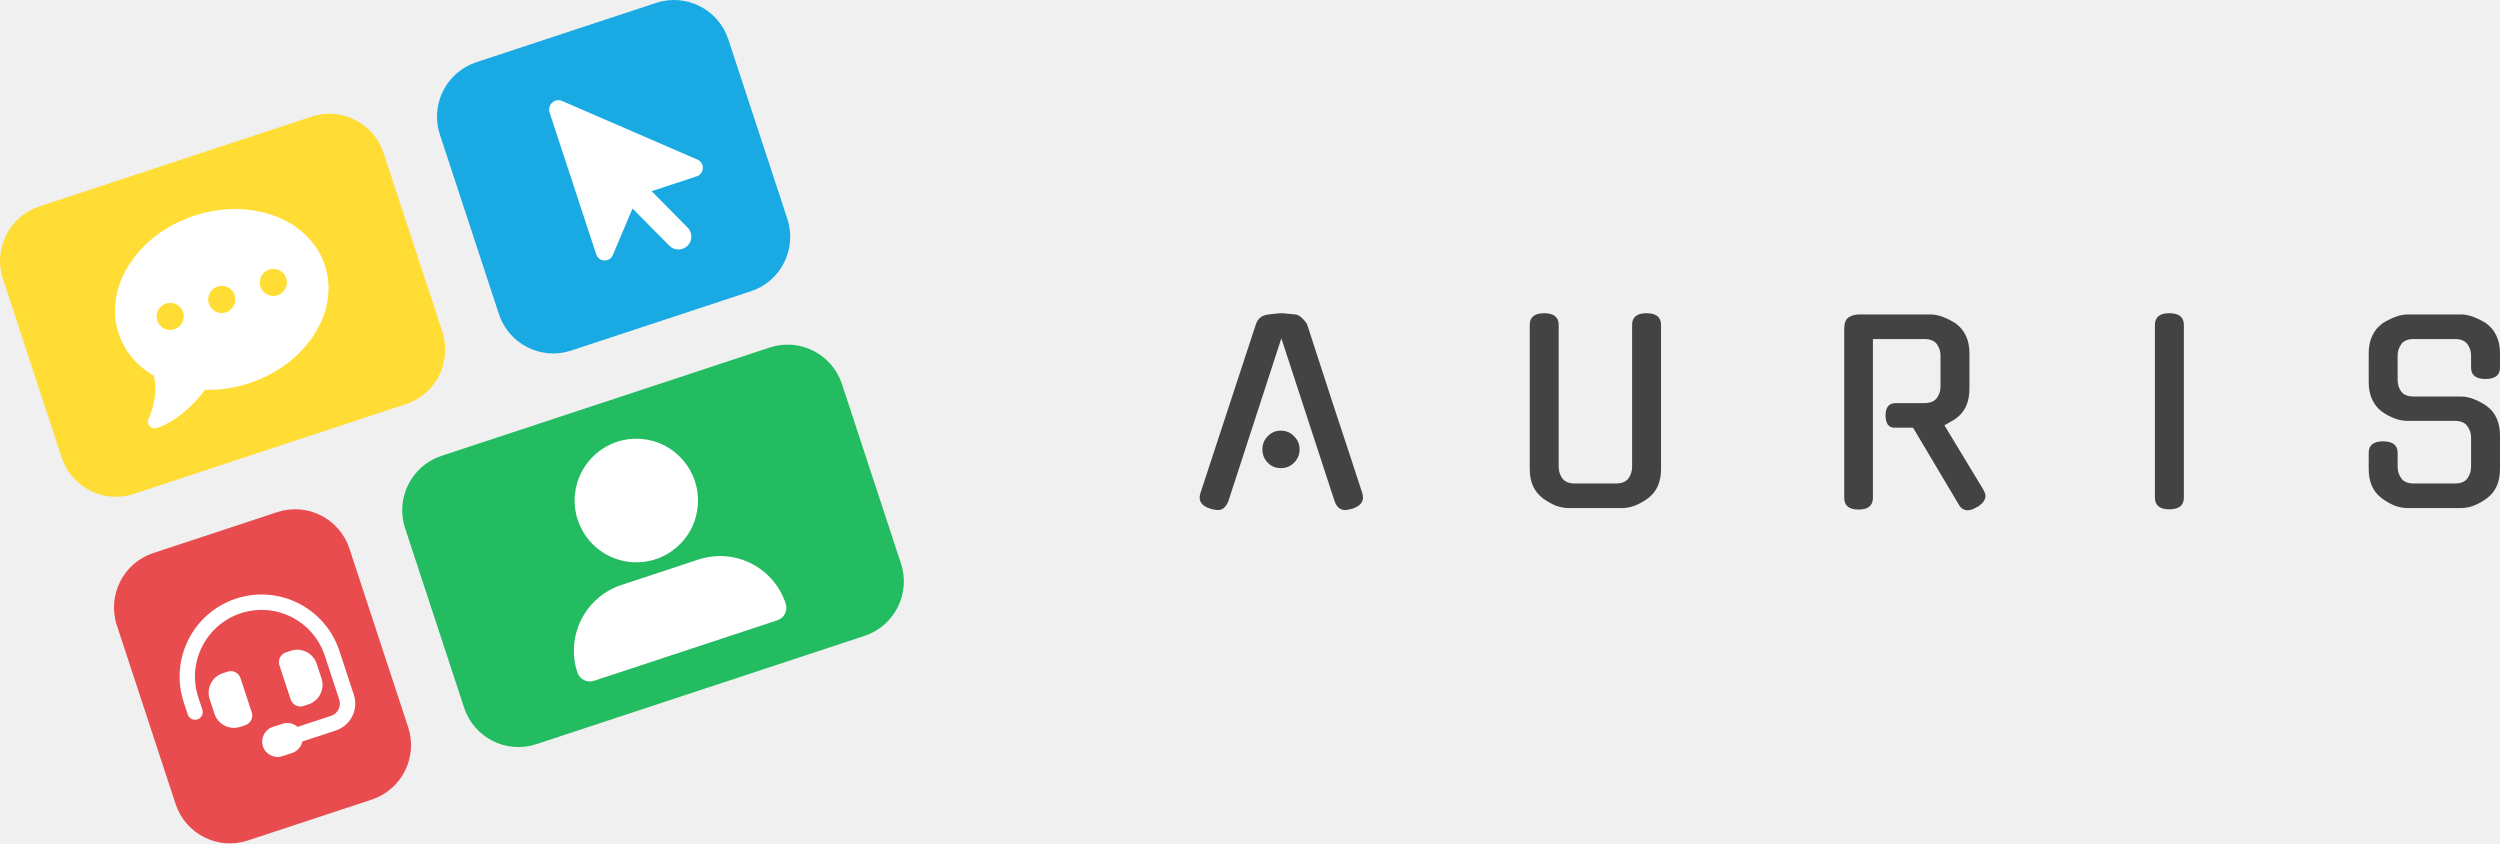
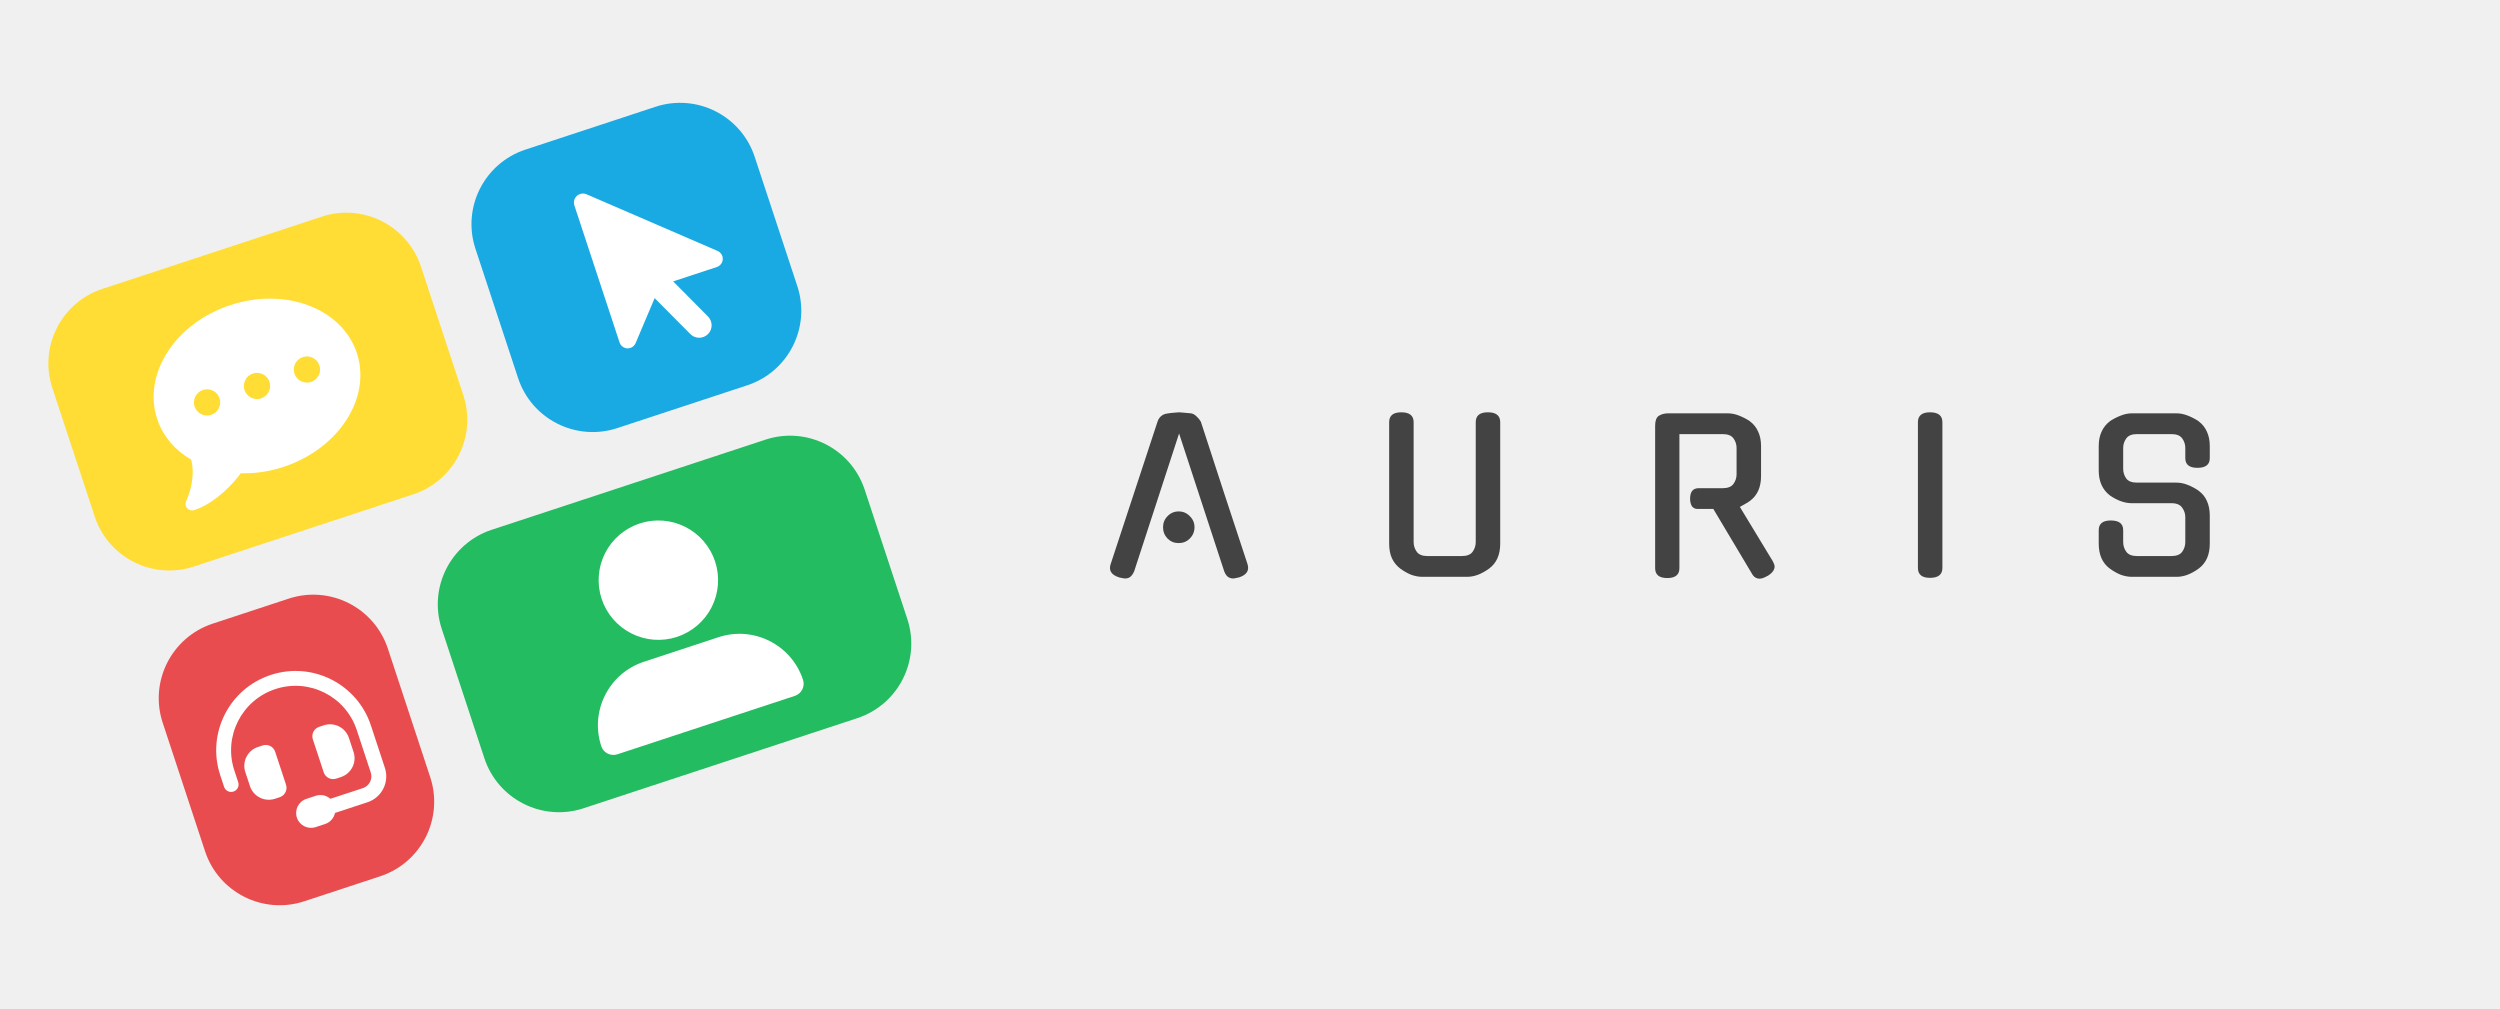
- <svg xmlns="http://www.w3.org/2000/svg" width="166" height="56" viewBox="0 0 166 56" fill="none">
-   <path d="M29.209 8.936C28.553 6.94 29.636 4.788 31.628 4.131L43.564 0.192C45.557 -0.465 47.704 0.62 48.361 2.616L52.28 14.534C52.937 16.53 51.853 18.681 49.861 19.338L37.925 23.277C35.932 23.935 33.785 22.85 33.128 20.854L29.209 8.936Z" fill="#19AAE3" />
-   <path d="M36.491 7.468L39.591 16.894C39.693 17.204 40.026 17.37 40.333 17.269C40.493 17.216 40.625 17.097 40.691 16.939L41.998 13.845L44.444 16.315C44.777 16.651 45.318 16.653 45.652 16.32C45.987 15.986 45.989 15.445 45.657 15.109L43.267 12.694L46.264 11.705C46.574 11.603 46.742 11.268 46.64 10.958C46.588 10.798 46.469 10.668 46.315 10.6L37.326 6.705C37.185 6.644 37.03 6.636 36.886 6.684C36.561 6.791 36.384 7.143 36.491 7.468Z" fill="white" />
-   <path d="M26.898 35.072C26.241 33.075 27.325 30.924 29.317 30.267L51.108 23.076C53.101 22.418 55.248 23.503 55.905 25.499L59.824 37.417C60.48 39.413 59.397 41.564 57.405 42.222L35.614 49.413C33.621 50.071 31.473 48.986 30.817 46.989L26.898 35.072Z" fill="#23BC60" />
-   <path d="M43.534 37.133C44.566 36.792 45.421 36.055 45.91 35.083C46.4 34.111 46.483 32.984 46.143 31.95C45.803 30.916 45.067 30.06 44.097 29.57C43.127 29.08 42.002 28.996 40.97 29.336C39.938 29.677 39.083 30.414 38.594 31.386C38.105 32.358 38.021 33.485 38.361 34.519C38.701 35.553 39.437 36.409 40.407 36.899C41.377 37.389 42.502 37.473 43.534 37.133ZM41.26 38.843C38.852 39.638 37.544 42.236 38.337 44.648C38.488 45.108 38.983 45.356 39.44 45.206L51.617 41.187C52.076 41.036 52.323 40.54 52.173 40.082C51.38 37.67 48.786 36.36 46.378 37.154L41.26 38.843Z" fill="white" />
-   <path d="M7.76 41.526C7.104 39.529 8.187 37.378 10.18 36.721L18.406 34.006C20.399 33.348 22.546 34.433 23.203 36.429L27.102 48.288C27.759 50.284 26.676 52.435 24.683 53.093L16.456 55.808C14.464 56.465 12.316 55.38 11.66 53.384L7.76 41.526Z" fill="#E94C4E" />
-   <path d="M15.986 40.721C13.666 41.486 12.405 43.989 13.17 46.313L13.436 47.122C13.524 47.391 13.379 47.679 13.111 47.767C12.842 47.856 12.555 47.711 12.467 47.442L12.201 46.633C11.26 43.773 12.812 40.692 15.666 39.75C18.521 38.808 21.597 40.362 22.537 43.222L23.496 46.136C23.819 47.119 23.285 48.178 22.302 48.503L20.075 49.236C20.002 49.58 19.754 49.88 19.395 49.998L18.748 50.211C18.213 50.388 17.637 50.096 17.46 49.56C17.284 49.024 17.575 48.446 18.11 48.27L18.756 48.057C19.116 47.938 19.493 48.031 19.756 48.265L21.985 47.531C22.431 47.384 22.674 46.903 22.527 46.456L21.568 43.542C20.804 41.218 18.305 39.955 15.986 40.721ZM14.789 44.703L15.112 44.596C15.469 44.478 15.853 44.672 15.97 45.03L16.715 47.295C16.833 47.653 16.64 48.038 16.282 48.156L15.959 48.262C15.246 48.497 14.476 48.108 14.241 47.394L13.922 46.423C13.687 45.71 14.076 44.938 14.789 44.703ZM19.311 43.211C20.023 42.975 20.794 43.364 21.029 44.078L21.348 45.049C21.583 45.763 21.194 46.535 20.481 46.77L20.158 46.877C19.801 46.994 19.417 46.8 19.299 46.443L18.555 44.177C18.437 43.819 18.631 43.435 18.988 43.317L19.311 43.211Z" fill="white" />
-   <path d="M0.192 18.512C-0.465 16.516 0.619 14.364 2.611 13.707L20.676 7.745C22.669 7.088 24.817 8.173 25.473 10.169L29.373 22.028C30.029 24.024 28.946 26.175 26.953 26.833L8.888 32.794C6.896 33.452 4.748 32.367 4.092 30.37L0.192 18.512Z" fill="#FFDD35" />
-   <path d="M16.553 25.442C20.336 24.193 22.584 20.693 21.574 17.622C20.564 14.551 16.68 13.075 12.896 14.323C9.114 15.571 6.866 19.071 7.876 22.142C8.272 23.348 9.112 24.306 10.215 24.953C10.379 25.624 10.317 26.291 10.195 26.823C10.129 27.117 10.044 27.364 9.978 27.534C9.944 27.619 9.918 27.684 9.897 27.73C9.886 27.751 9.88 27.768 9.875 27.779L9.869 27.789C9.787 27.953 9.812 28.146 9.931 28.284C10.051 28.423 10.24 28.476 10.414 28.418C11.182 28.165 11.877 27.672 12.428 27.182C12.952 26.713 13.37 26.222 13.611 25.885C14.563 25.911 15.561 25.772 16.554 25.444L16.553 25.442ZM11.019 20.157C11.246 20.082 11.493 20.1 11.707 20.208C11.92 20.315 12.082 20.503 12.156 20.73C12.231 20.957 12.212 21.204 12.104 21.417C11.997 21.631 11.809 21.793 11.582 21.868C11.354 21.942 11.107 21.924 10.894 21.817C10.681 21.709 10.519 21.522 10.444 21.295C10.37 21.068 10.388 20.821 10.496 20.607C10.604 20.394 10.792 20.232 11.019 20.157ZM14.444 19.027C14.671 18.952 14.918 18.97 15.131 19.078C15.345 19.185 15.506 19.373 15.581 19.6C15.655 19.827 15.637 20.074 15.529 20.287C15.421 20.501 15.233 20.663 15.006 20.738C14.779 20.812 14.531 20.794 14.318 20.687C14.105 20.579 13.943 20.392 13.869 20.165C13.794 19.938 13.813 19.691 13.921 19.477C14.028 19.264 14.216 19.102 14.444 19.027ZM17.293 19.035C17.218 18.808 17.237 18.561 17.345 18.347C17.453 18.134 17.641 17.972 17.868 17.897C18.095 17.822 18.342 17.84 18.556 17.948C18.769 18.055 18.931 18.243 19.005 18.47C19.08 18.697 19.061 18.944 18.953 19.157C18.846 19.37 18.657 19.532 18.43 19.607C18.203 19.682 17.956 19.664 17.743 19.557C17.529 19.449 17.368 19.262 17.293 19.035Z" fill="white" />
-   <path d="M85.082 22.464L81.546 33.332V33.316C81.482 33.478 81.39 33.613 81.272 33.72C81.164 33.818 81.03 33.866 80.868 33.866C80.782 33.866 80.696 33.855 80.61 33.834C80.535 33.823 80.454 33.807 80.368 33.785H80.384C79.77 33.591 79.544 33.246 79.706 32.75L83.387 21.542C83.441 21.37 83.532 21.224 83.661 21.105C83.801 20.987 83.963 20.917 84.146 20.895C84.329 20.863 84.506 20.841 84.678 20.831C84.851 20.809 84.985 20.798 85.082 20.798C85.179 20.798 85.314 20.809 85.486 20.831C85.658 20.841 85.835 20.858 86.019 20.879C86.169 20.901 86.314 20.981 86.454 21.122C86.605 21.262 86.718 21.402 86.793 21.542C87.396 23.397 88.004 25.267 88.618 27.154C89.242 29.03 89.856 30.895 90.458 32.75C90.609 33.246 90.383 33.591 89.78 33.785C89.694 33.807 89.613 33.823 89.538 33.834C89.474 33.855 89.398 33.866 89.312 33.866C89.161 33.866 89.022 33.818 88.892 33.72C88.774 33.613 88.688 33.478 88.634 33.316V33.332L85.082 22.464ZM86.293 29.839C86.293 30.184 86.169 30.48 85.922 30.728C85.685 30.966 85.394 31.084 85.05 31.084C84.705 31.084 84.415 30.966 84.178 30.728C83.941 30.48 83.823 30.184 83.823 29.839C83.823 29.494 83.941 29.203 84.178 28.965C84.415 28.718 84.705 28.594 85.05 28.594C85.394 28.594 85.685 28.718 85.922 28.965C86.169 29.203 86.293 29.494 86.293 29.839Z" fill="#434343" />
-   <path d="M110.293 31.133C110.293 32.006 110.003 32.658 109.421 33.09C109.142 33.294 108.851 33.456 108.55 33.575C108.259 33.683 107.974 33.737 107.694 33.737H104.174C103.894 33.737 103.604 33.683 103.302 33.575C103.012 33.456 102.727 33.294 102.447 33.09C102.167 32.874 101.952 32.61 101.801 32.297C101.65 31.974 101.575 31.586 101.575 31.133V21.575C101.575 21.057 101.892 20.798 102.527 20.798C103.173 20.798 103.496 21.057 103.496 21.575V31.003C103.496 31.284 103.577 31.537 103.738 31.764C103.9 31.99 104.18 32.103 104.578 32.103H107.29C107.688 32.103 107.968 31.99 108.13 31.764C108.291 31.537 108.372 31.284 108.372 31.003V21.575C108.372 21.057 108.689 20.798 109.325 20.798C109.97 20.798 110.293 21.057 110.293 21.575V31.133Z" fill="#434343" />
-   <path d="M127.026 28.399H125.782C125.599 28.399 125.454 28.329 125.346 28.189C125.25 28.038 125.201 27.839 125.201 27.591C125.201 27.041 125.427 26.766 125.879 26.766H127.768C128.166 26.766 128.446 26.653 128.608 26.426C128.769 26.2 128.85 25.952 128.85 25.682V23.596C128.85 23.326 128.769 23.079 128.608 22.852C128.446 22.626 128.166 22.512 127.768 22.512H124.362V33.057C124.362 33.575 124.044 33.834 123.409 33.834C122.774 33.834 122.457 33.575 122.457 33.057V21.849C122.457 21.461 122.553 21.203 122.747 21.073C122.952 20.944 123.194 20.879 123.474 20.879H128.172C128.452 20.879 128.742 20.938 129.044 21.057C129.345 21.175 129.636 21.326 129.916 21.51H129.899C130.179 21.715 130.394 21.984 130.545 22.318C130.696 22.642 130.771 23.019 130.771 23.451V25.812C130.771 26.685 130.481 27.337 129.899 27.769C129.781 27.855 129.652 27.936 129.512 28.011C129.383 28.087 129.248 28.162 129.108 28.238L131.691 32.508C131.724 32.561 131.756 32.631 131.788 32.718C131.821 32.804 131.837 32.874 131.837 32.928C131.837 33.187 131.654 33.435 131.288 33.672V33.656C131.04 33.807 130.83 33.882 130.658 33.882C130.411 33.882 130.212 33.758 130.061 33.51L130.077 33.526L127.026 28.399Z" fill="#434343" />
-   <path d="M145.008 33.041C145.008 33.559 144.685 33.818 144.04 33.818C143.405 33.818 143.087 33.559 143.087 33.041V21.575C143.087 21.057 143.405 20.798 144.04 20.798C144.685 20.798 145.008 21.057 145.008 21.575V33.041Z" fill="#434343" />
-   <path d="M163.401 26.329C163.681 26.329 163.971 26.389 164.272 26.507C164.574 26.626 164.864 26.782 165.144 26.976H165.128C165.408 27.17 165.623 27.434 165.774 27.769C165.925 28.103 166 28.486 166 28.917V31.133C166 32.006 165.709 32.658 165.128 33.09C164.848 33.294 164.558 33.456 164.256 33.575C163.966 33.683 163.681 33.737 163.401 33.737H159.881C159.601 33.737 159.311 33.683 159.009 33.575C158.719 33.456 158.433 33.294 158.154 33.09C157.572 32.658 157.282 32.006 157.282 31.133V30.065C157.282 29.559 157.599 29.305 158.234 29.305C158.88 29.305 159.203 29.559 159.203 30.065V31.003C159.203 31.284 159.284 31.537 159.445 31.764C159.607 31.99 159.886 32.103 160.285 32.103H162.997C163.395 32.103 163.675 31.99 163.837 31.764C163.998 31.537 164.079 31.284 164.079 31.003V29.046C164.079 28.777 163.998 28.529 163.837 28.302C163.675 28.065 163.395 27.947 162.997 27.947H159.881C159.321 27.947 158.746 27.742 158.154 27.332C157.572 26.879 157.282 26.227 157.282 25.375V23.451C157.282 23.019 157.357 22.642 157.508 22.318C157.658 21.984 157.874 21.715 158.154 21.51H158.137C158.417 21.326 158.708 21.175 159.009 21.057C159.311 20.938 159.601 20.879 159.881 20.879H163.401C163.681 20.879 163.971 20.938 164.272 21.057C164.574 21.175 164.864 21.326 165.144 21.51H165.128C165.408 21.715 165.623 21.984 165.774 22.318C165.925 22.642 166 23.019 166 23.451V24.405C166 24.912 165.677 25.165 165.031 25.165C164.396 25.165 164.079 24.912 164.079 24.405V23.596C164.079 23.326 163.998 23.079 163.837 22.852C163.675 22.626 163.395 22.512 162.997 22.512H160.285C159.886 22.512 159.607 22.626 159.445 22.852C159.284 23.079 159.203 23.326 159.203 23.596V25.246C159.203 25.526 159.284 25.779 159.445 26.006C159.607 26.221 159.886 26.329 160.285 26.329H163.401Z" fill="#434343" />
+ <svg xmlns="http://www.w3.org/2000/svg" width="1240" height="500" viewBox="0 0 1240 500" fill="none">
+   <path d="M584.826 215.008L562.488 283.552V283.45C562.08 284.47 561.502 285.32 560.754 286C560.074 286.612 559.224 286.918 558.204 286.918C557.66 286.918 557.116 286.85 556.572 286.714C556.096 286.646 555.586 286.544 555.042 286.408H555.144C551.268 285.184 549.84 283.008 550.86 279.88L574.116 209.194C574.456 208.106 575.034 207.188 575.85 206.44C576.734 205.692 577.754 205.25 578.91 205.114C580.066 204.91 581.188 204.774 582.276 204.706C583.364 204.57 584.214 204.502 584.826 204.502C585.438 204.502 586.288 204.57 587.376 204.706C588.464 204.774 589.586 204.876 590.742 205.012C591.694 205.148 592.612 205.658 593.496 206.542C594.448 207.426 595.162 208.31 595.638 209.194C599.446 220.89 603.288 232.688 607.164 244.588C611.108 256.42 614.984 268.184 618.792 279.88C619.744 283.008 618.316 285.184 614.508 286.408C613.964 286.544 613.454 286.646 612.978 286.714C612.57 286.85 612.094 286.918 611.55 286.918C610.598 286.918 609.714 286.612 608.898 286C608.15 285.32 607.606 284.47 607.266 283.45V283.552L584.826 215.008ZM592.476 261.52C592.476 263.696 591.694 265.566 590.13 267.13C588.634 268.626 586.798 269.374 584.622 269.374C582.446 269.374 580.61 268.626 579.114 267.13C577.618 265.566 576.87 263.696 576.87 261.52C576.87 259.344 577.618 257.508 579.114 256.012C580.61 254.448 582.446 253.666 584.622 253.666C586.798 253.666 588.634 254.448 590.13 256.012C591.694 257.508 592.476 259.344 592.476 261.52ZM744.104 269.68C744.104 275.188 742.268 279.302 738.596 282.022C736.828 283.314 734.992 284.334 733.088 285.082C731.252 285.762 729.45 286.102 727.682 286.102H705.446C703.678 286.102 701.842 285.762 699.938 285.082C698.102 284.334 696.3 283.314 694.532 282.022C692.764 280.662 691.404 278.996 690.452 277.024C689.5 274.984 689.024 272.536 689.024 269.68V209.398C689.024 206.134 691.03 204.502 695.042 204.502C699.122 204.502 701.162 206.134 701.162 209.398V268.864C701.162 270.632 701.672 272.23 702.692 273.658C703.712 275.086 705.48 275.8 707.996 275.8H725.132C727.648 275.8 729.416 275.086 730.436 273.658C731.456 272.23 731.966 270.632 731.966 268.864V209.398C731.966 206.134 733.972 204.502 737.984 204.502C742.064 204.502 744.104 206.134 744.104 209.398V269.68ZM849.815 252.442H841.961C840.805 252.442 839.887 252 839.207 251.116C838.595 250.164 838.289 248.906 838.289 247.342C838.289 243.874 839.717 242.14 842.573 242.14H854.507C857.023 242.14 858.791 241.426 859.811 239.998C860.831 238.57 861.341 237.006 861.341 235.306V222.148C861.341 220.448 860.831 218.884 859.811 217.456C858.791 216.028 857.023 215.314 854.507 215.314H832.985V281.818C832.985 285.082 830.979 286.714 826.967 286.714C822.955 286.714 820.949 285.082 820.949 281.818V211.132C820.949 208.684 821.561 207.052 822.785 206.236C824.077 205.42 825.607 205.012 827.375 205.012H857.057C858.825 205.012 860.661 205.386 862.565 206.134C864.469 206.882 866.305 207.834 868.073 208.99H867.971C869.739 210.282 871.099 211.982 872.051 214.09C873.003 216.13 873.479 218.51 873.479 221.23V236.122C873.479 241.63 871.643 245.744 867.971 248.464C867.223 249.008 866.407 249.518 865.523 249.994C864.707 250.47 863.857 250.946 862.973 251.422L879.293 278.35C879.497 278.69 879.701 279.132 879.905 279.676C880.109 280.22 880.211 280.662 880.211 281.002C880.211 282.634 879.055 284.198 876.743 285.694V285.592C875.179 286.544 873.853 287.02 872.765 287.02C871.201 287.02 869.943 286.238 868.991 284.674L869.093 284.776L849.815 252.442ZM963.426 281.716C963.426 284.98 961.386 286.612 957.306 286.612C953.294 286.612 951.288 284.98 951.288 281.716V209.398C951.288 206.134 953.294 204.502 957.306 204.502C961.386 204.502 963.426 206.134 963.426 209.398V281.716ZM1079.62 239.386C1081.39 239.386 1083.23 239.76 1085.13 240.508C1087.04 241.256 1088.87 242.242 1090.64 243.466H1090.54C1092.31 244.69 1093.67 246.356 1094.62 248.464C1095.57 250.572 1096.05 252.986 1096.05 255.706V269.68C1096.05 275.188 1094.21 279.302 1090.54 282.022C1088.77 283.314 1086.93 284.334 1085.03 285.082C1083.19 285.762 1081.39 286.102 1079.62 286.102H1057.39C1055.62 286.102 1053.78 285.762 1051.88 285.082C1050.04 284.334 1048.24 283.314 1046.47 282.022C1042.8 279.302 1040.97 275.188 1040.97 269.68V262.948C1040.97 259.752 1042.97 258.154 1046.98 258.154C1051.06 258.154 1053.1 259.752 1053.1 262.948V268.864C1053.1 270.632 1053.61 272.23 1054.63 273.658C1055.65 275.086 1057.42 275.8 1059.94 275.8H1077.07C1079.59 275.8 1081.36 275.086 1082.38 273.658C1083.4 272.23 1083.91 270.632 1083.91 268.864V256.522C1083.91 254.822 1083.4 253.258 1082.38 251.83C1081.36 250.334 1079.59 249.586 1077.07 249.586H1057.39C1053.85 249.586 1050.21 248.294 1046.47 245.71C1042.8 242.854 1040.97 238.74 1040.97 233.368V221.23C1040.97 218.51 1041.44 216.13 1042.39 214.09C1043.35 211.982 1044.71 210.282 1046.47 208.99H1046.37C1048.14 207.834 1049.98 206.882 1051.88 206.134C1053.78 205.386 1055.62 205.012 1057.39 205.012H1079.62C1081.39 205.012 1083.23 205.386 1085.13 206.134C1087.04 206.882 1088.87 207.834 1090.64 208.99H1090.54C1092.31 210.282 1093.67 211.982 1094.62 214.09C1095.57 216.13 1096.05 218.51 1096.05 221.23V227.248C1096.05 230.444 1094.01 232.042 1089.93 232.042C1085.91 232.042 1083.91 230.444 1083.91 227.248V222.148C1083.91 220.448 1083.4 218.884 1082.38 217.456C1081.36 216.028 1079.59 215.314 1077.07 215.314H1059.94C1057.42 215.314 1055.65 216.028 1054.63 217.456C1053.61 218.884 1053.1 220.448 1053.1 222.148V232.552C1053.1 234.32 1053.61 235.918 1054.63 237.346C1055.65 238.706 1057.42 239.386 1059.94 239.386H1079.62Z" fill="#434343" />
+   <path d="M235.818 123.364C229.085 102.938 240.195 80.926 260.633 74.197L325.125 52.966C345.563 46.237 367.589 57.34 374.322 77.765L395.475 141.936C402.208 162.361 391.098 184.374 370.66 191.102L306.168 212.334C285.73 219.063 263.704 207.959 256.971 187.534L235.818 123.364Z" fill="#19AAE3" />
+   <path d="M284.885 101.867L307.303 169.873C308.04 172.11 310.45 173.31 312.67 172.579C313.826 172.198 314.783 171.334 315.263 170.2L324.709 147.878L342.402 165.697C344.808 168.118 348.718 168.132 351.14 165.728C353.562 163.325 353.576 159.417 351.171 156.996L333.891 139.569L355.565 132.433C357.804 131.696 359.022 129.282 358.285 127.045C357.904 125.89 357.046 124.952 355.929 124.466L290.923 96.362C289.904 95.925 288.786 95.866 287.74 96.21C285.391 96.983 284.111 99.519 284.885 101.867Z" fill="white" />
+   <path d="M219.103 311.927C212.37 291.501 223.48 269.489 243.918 262.76L379.682 218.064C400.121 211.336 422.147 222.439 428.88 242.864L450.033 307.035C456.766 327.46 445.656 349.472 425.218 356.201L289.453 400.897C269.015 407.626 246.989 396.522 240.256 376.097L219.103 311.927Z" fill="#23BC60" />
+   <path d="M335.819 315.89C343.283 313.432 349.465 308.113 353.004 301.101C356.543 294.089 357.15 285.959 354.691 278.5C352.232 271.041 346.909 264.864 339.893 261.327C332.876 257.79 324.742 257.184 317.278 259.641C309.814 262.098 303.633 267.418 300.094 274.43C296.555 281.442 295.948 289.571 298.406 297.03C300.865 304.489 306.188 310.667 313.205 314.203C320.221 317.74 328.356 318.347 335.819 315.89ZM319.372 328.232C301.959 333.965 292.497 352.712 298.234 370.113C299.328 373.434 302.907 375.222 306.21 374.134L394.272 345.143C397.594 344.049 399.383 340.472 398.295 337.171C392.559 319.77 373.8 310.314 356.387 316.046L319.372 328.232Z" fill="white" />
+   <path d="M80.7 358.489C73.967 338.064 85.077 316.052 105.515 309.323L143.182 296.922C163.621 290.194 185.647 301.297 192.38 321.722L213.393 385.467C220.126 405.893 209.016 427.905 188.577 434.634L150.91 447.034C130.472 453.763 108.445 442.66 101.713 422.235L80.7 358.489Z" fill="#E94C4E" />
+   <path d="M136.592 341.777C119.816 347.3 110.701 365.36 116.227 382.125L118.151 387.961C118.791 389.902 117.743 391.977 115.801 392.617C113.86 393.256 111.783 392.209 111.143 390.268L109.219 384.432C102.418 363.8 113.638 341.57 134.283 334.774C154.928 327.977 177.172 339.19 183.973 359.822L190.904 380.847C193.241 387.939 189.384 395.581 182.273 397.922L166.164 403.209C165.64 405.695 163.844 407.855 161.245 408.711L156.573 410.249C152.704 411.523 148.531 409.419 147.256 405.552C145.981 401.686 148.086 397.515 151.956 396.242L156.628 394.703C159.227 393.848 161.956 394.518 163.856 396.206L179.979 390.914C183.206 389.851 184.959 386.379 183.896 383.155L176.965 362.129C171.438 345.364 153.367 336.255 136.592 341.777ZM127.935 370.507L130.271 369.738C132.855 368.887 135.631 370.286 136.482 372.869L141.869 389.21C142.72 391.793 141.32 394.567 138.736 395.418L136.4 396.187C131.246 397.884 125.675 395.076 123.978 389.925L121.669 382.921C119.971 377.771 122.781 372.203 127.935 370.507ZM160.64 359.74C165.794 358.043 171.364 360.851 173.062 366.002L175.371 373.005C177.069 378.156 174.259 383.723 169.105 385.42L166.769 386.189C164.185 387.04 161.409 385.641 160.558 383.058L155.171 366.716C154.319 364.133 155.719 361.359 158.304 360.509L160.64 359.74Z" fill="white" />
+   <path d="M25.967 192.45C19.234 172.025 30.344 150.013 50.782 143.284L159.601 107.459C180.039 100.731 202.066 111.834 208.798 132.259L229.811 196.004C236.544 216.429 225.434 238.442 204.996 245.17L96.177 280.996C75.739 287.724 53.713 276.621 46.98 256.196L25.967 192.45Z" fill="#FFDD35" />
+   <path d="M140.694 231.541C168.052 222.534 184.307 197.282 177.003 175.126C169.7 152.97 141.609 142.317 114.251 151.324C86.893 160.33 70.639 185.583 77.942 207.739C80.809 216.435 86.884 223.349 94.856 228.014C96.046 232.859 95.593 237.668 94.714 241.506C94.234 243.63 93.621 245.414 93.146 246.639C92.898 247.255 92.71 247.723 92.56 248.05C92.482 248.204 92.436 248.326 92.397 248.403L92.359 248.48C91.761 249.66 91.942 251.054 92.807 252.052C93.672 253.05 95.042 253.432 96.299 253.018C101.852 251.19 106.878 247.633 110.861 244.099C114.656 240.712 117.672 237.175 119.421 234.739C126.305 234.931 133.522 233.923 140.7 231.56L140.694 231.541ZM100.673 193.415C102.315 192.874 104.104 193.006 105.647 193.781C107.19 194.556 108.359 195.911 108.899 197.547C109.438 199.184 109.303 200.968 108.524 202.508C107.744 204.047 106.383 205.216 104.741 205.756C103.099 206.297 101.31 206.165 99.768 205.39C98.225 204.615 97.055 203.26 96.516 201.624C95.977 199.987 96.112 198.203 96.891 196.664C97.671 195.124 99.031 193.956 100.673 193.415ZM125.439 185.262C127.081 184.721 128.87 184.853 130.412 185.628C131.955 186.403 133.125 187.758 133.664 189.394C134.204 191.031 134.069 192.815 133.289 194.354C132.509 195.894 131.149 197.062 129.507 197.603C127.865 198.144 126.076 198.012 124.533 197.237C122.991 196.462 121.821 195.107 121.281 193.471C120.742 191.834 120.877 190.05 121.656 188.51C122.436 186.971 123.797 185.802 125.439 185.262ZM146.047 185.317C145.507 183.681 145.642 181.897 146.422 180.357C147.201 178.818 148.562 177.649 150.204 177.109C151.846 176.568 153.635 176.7 155.178 177.475C156.72 178.25 157.89 179.604 158.429 181.241C158.969 182.877 158.834 184.662 158.054 186.201C157.275 187.741 155.914 188.909 154.272 189.45C152.63 189.99 150.841 189.859 149.298 189.084C147.756 188.309 146.586 186.954 146.047 185.317Z" fill="white" />
</svg>
